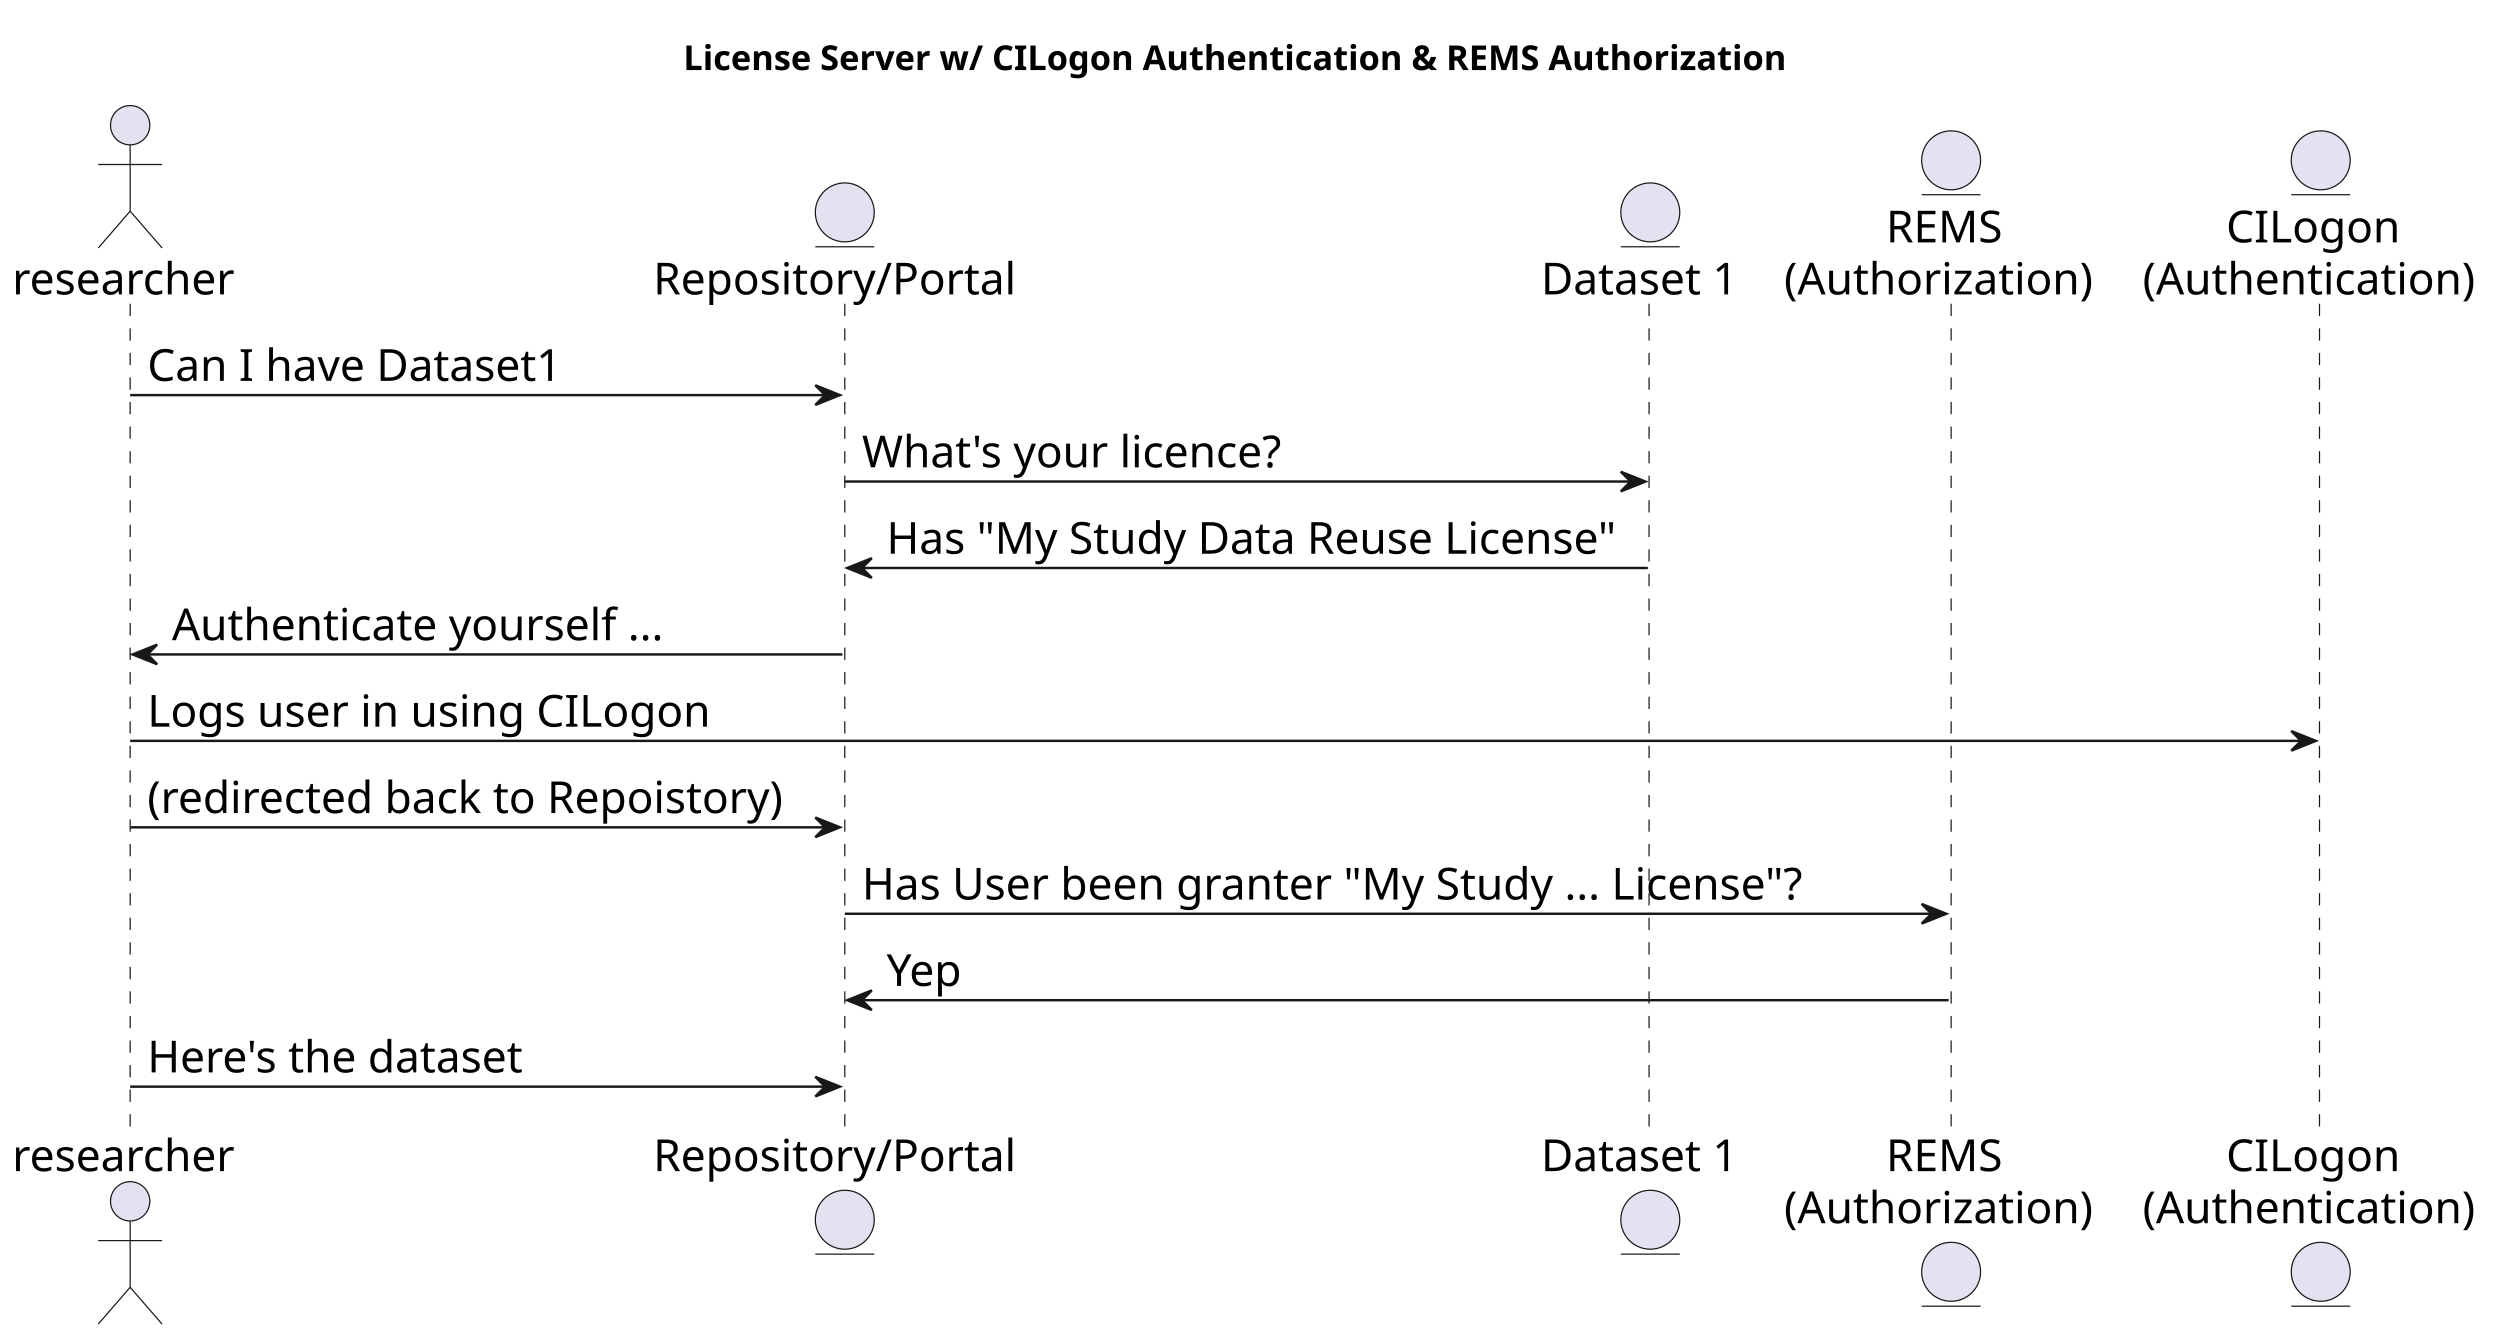
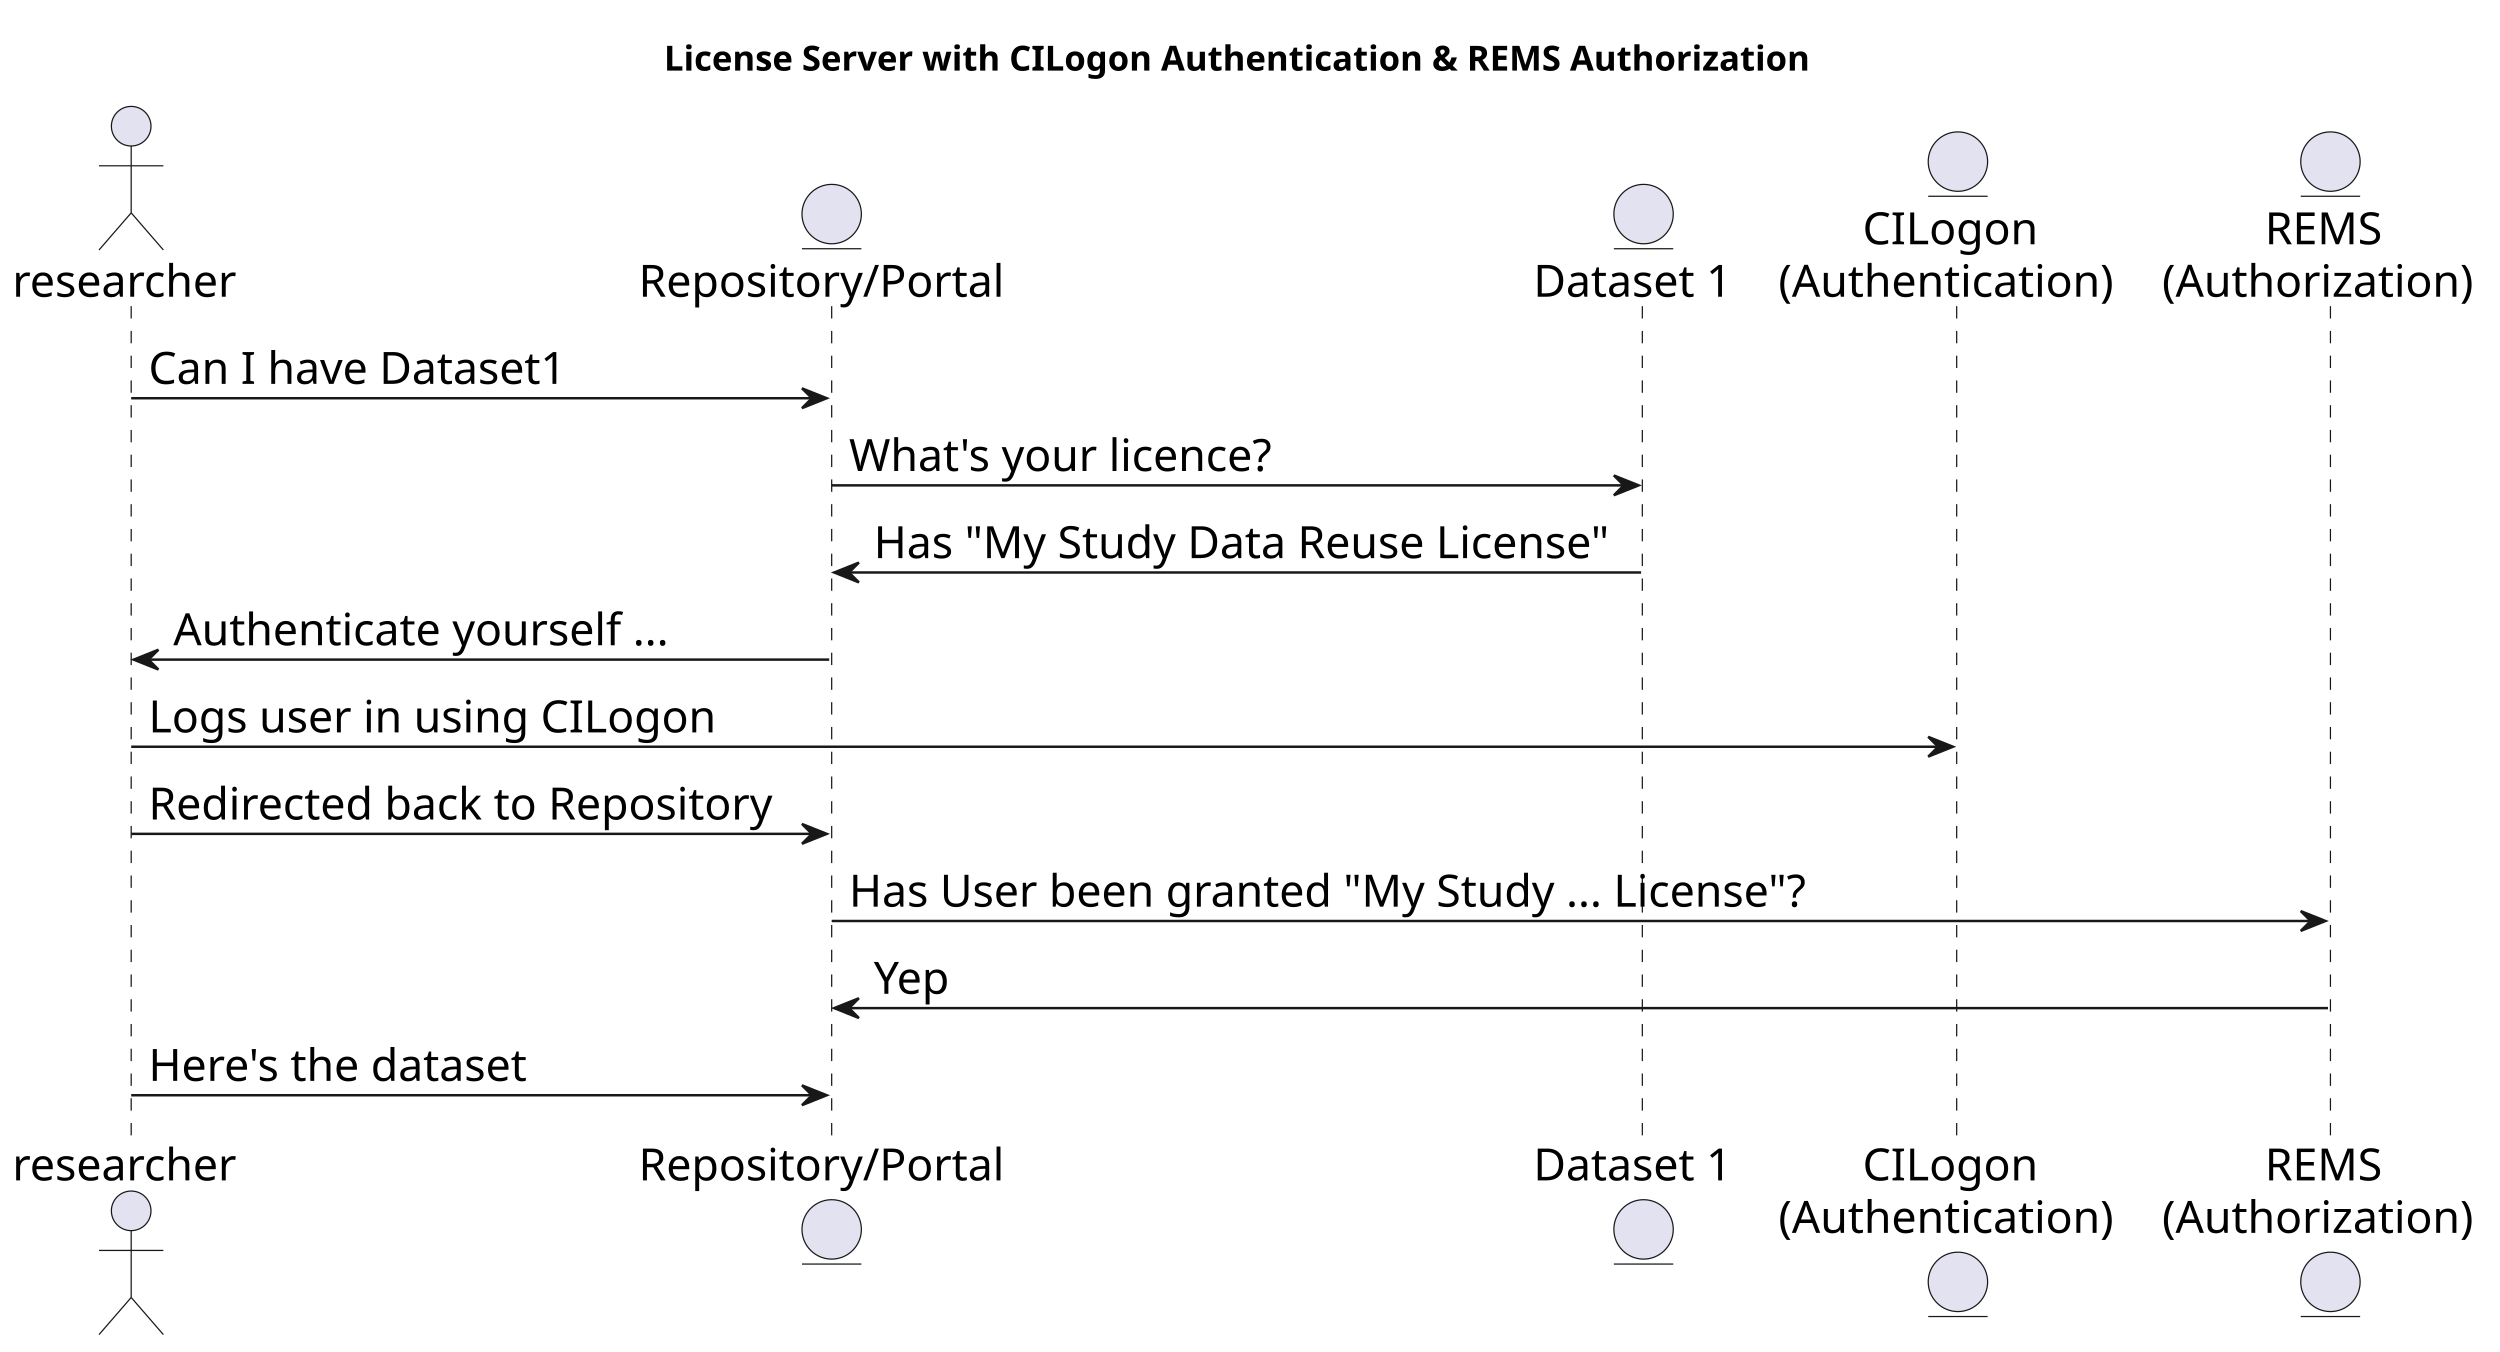
- <svg xmlns="http://www.w3.org/2000/svg" contentStyleType="text/css" height="546px" preserveAspectRatio="none" style="width:1018px;height:546px;background:#FFFFFF;" version="1.1" viewBox="0 0 1018 546" width="1018px" zoomAndPan="magnify">
+ <svg xmlns="http://www.w3.org/2000/svg" contentStyleType="text/css" height="546px" preserveAspectRatio="none" style="width:1010px;height:546px;background:#FFFFFF;" version="1.1" viewBox="0 0 1010 546" width="1010px" zoomAndPan="magnify">
  <defs />
  <g>
-     <text fill="#000000" font-family="sans-serif" font-size="14" font-weight="bold" lengthAdjust="spacing" textLength="465" x="278.25" y="28.535">License Server w/ CILogon Authentication &amp; REMS Authorization</text>
+     <text fill="#000000" font-family="sans-serif" font-size="14" font-weight="bold" lengthAdjust="spacing" textLength="477" x="268.25" y="28.535">License Server with CILogon Authentication &amp; REMS Authorization</text>
    <line style="stroke:#181818;stroke-width:0.5;stroke-dasharray:5.0,5.0;" x1="53" x2="53" y1="123.688" y2="460.481" />
-     <line style="stroke:#181818;stroke-width:0.5;stroke-dasharray:5.0,5.0;" x1="344" x2="344" y1="123.688" y2="460.481" />
-     <line style="stroke:#181818;stroke-width:0.5;stroke-dasharray:5.0,5.0;" x1="671.5" x2="671.5" y1="123.688" y2="460.481" />
-     <line style="stroke:#181818;stroke-width:0.5;stroke-dasharray:5.0,5.0;" x1="794.5" x2="794.5" y1="123.688" y2="460.481" />
-     <line style="stroke:#181818;stroke-width:0.5;stroke-dasharray:5.0,5.0;" x1="944.5" x2="944.5" y1="123.688" y2="460.481" />
+     <line style="stroke:#181818;stroke-width:0.5;stroke-dasharray:5.0,5.0;" x1="336" x2="336" y1="123.688" y2="460.481" />
+     <line style="stroke:#181818;stroke-width:0.5;stroke-dasharray:5.0,5.0;" x1="663.5" x2="663.5" y1="123.688" y2="460.481" />
+     <line style="stroke:#181818;stroke-width:0.5;stroke-dasharray:5.0,5.0;" x1="790.5" x2="790.5" y1="123.688" y2="460.481" />
+     <line style="stroke:#181818;stroke-width:0.5;stroke-dasharray:5.0,5.0;" x1="941.5" x2="941.5" y1="123.688" y2="460.481" />
    <text fill="#000000" font-family="sans-serif" font-size="18" lengthAdjust="spacing" textLength="90" x="5" y="119.891">researcher</text>
    <ellipse cx="53" cy="50.988" fill="#E2E2F0" rx="8" ry="8" style="stroke:#181818;stroke-width:0.5;" />
    <path d="M53,58.988 L53,85.988 M40,66.988 L66,66.988 M53,85.988 L40,100.988 M53,85.988 L66,100.988 " fill="none" style="stroke:#181818;stroke-width:0.5;" />
    <text fill="#000000" font-family="sans-serif" font-size="18" lengthAdjust="spacing" textLength="90" x="5" y="476.883">researcher</text>
    <ellipse cx="53" cy="489.18" fill="#E2E2F0" rx="8" ry="8" style="stroke:#181818;stroke-width:0.5;" />
    <path d="M53,497.18 L53,524.18 M40,505.18 L66,505.18 M53,524.18 L40,539.18 M53,524.18 L66,539.18 " fill="none" style="stroke:#181818;stroke-width:0.5;" />
-     <text fill="#000000" font-family="sans-serif" font-size="18" lengthAdjust="spacing" textLength="150" x="266" y="119.891">Repository/Portal</text>
-     <ellipse cx="344" cy="86.488" fill="#E2E2F0" rx="12" ry="12" style="stroke:#181818;stroke-width:0.5;" />
-     <line style="stroke:#181818;stroke-width:0.5;" x1="332" x2="356" y1="100.488" y2="100.488" />
-     <text fill="#000000" font-family="sans-serif" font-size="18" lengthAdjust="spacing" textLength="150" x="266" y="476.883">Repository/Portal</text>
-     <ellipse cx="344" cy="496.68" fill="#E2E2F0" rx="12" ry="12" style="stroke:#181818;stroke-width:0.5;" />
-     <line style="stroke:#181818;stroke-width:0.5;" x1="332" x2="356" y1="510.68" y2="510.68" />
-     <text fill="#000000" font-family="sans-serif" font-size="18" lengthAdjust="spacing" textLength="83" x="627.5" y="119.891">Dataset 1</text>
-     <ellipse cx="672" cy="86.488" fill="#E2E2F0" rx="12" ry="12" style="stroke:#181818;stroke-width:0.5;" />
-     <line style="stroke:#181818;stroke-width:0.5;" x1="660" x2="684" y1="100.488" y2="100.488" />
-     <text fill="#000000" font-family="sans-serif" font-size="18" lengthAdjust="spacing" textLength="83" x="627.5" y="476.883">Dataset 1</text>
-     <ellipse cx="672" cy="496.68" fill="#E2E2F0" rx="12" ry="12" style="stroke:#181818;stroke-width:0.5;" />
-     <line style="stroke:#181818;stroke-width:0.5;" x1="660" x2="684" y1="510.68" y2="510.68" />
-     <text fill="#000000" font-family="sans-serif" font-size="18" lengthAdjust="spacing" textLength="47" x="768" y="98.691">REMS</text>
-     <text fill="#000000" font-family="sans-serif" font-size="18" lengthAdjust="spacing" textLength="130" x="726.5" y="119.891">(Authorization)</text>
-     <ellipse cx="794.5" cy="65.289" fill="#E2E2F0" rx="12" ry="12" style="stroke:#181818;stroke-width:0.5;" />
-     <line style="stroke:#181818;stroke-width:0.5;" x1="782.5" x2="806.5" y1="79.289" y2="79.289" />
-     <text fill="#000000" font-family="sans-serif" font-size="18" lengthAdjust="spacing" textLength="47" x="768" y="476.883">REMS</text>
-     <text fill="#000000" font-family="sans-serif" font-size="18" lengthAdjust="spacing" textLength="130" x="726.5" y="498.082">(Authorization)</text>
-     <ellipse cx="794.5" cy="517.879" fill="#E2E2F0" rx="12" ry="12" style="stroke:#181818;stroke-width:0.5;" />
-     <line style="stroke:#181818;stroke-width:0.5;" x1="782.5" x2="806.5" y1="531.879" y2="531.879" />
-     <text fill="#000000" font-family="sans-serif" font-size="18" lengthAdjust="spacing" textLength="71" x="906.5" y="98.691">CILogon</text>
-     <text fill="#000000" font-family="sans-serif" font-size="18" lengthAdjust="spacing" textLength="139" x="872.5" y="119.891">(Authentication)</text>
-     <ellipse cx="945" cy="65.289" fill="#E2E2F0" rx="12" ry="12" style="stroke:#181818;stroke-width:0.5;" />
-     <line style="stroke:#181818;stroke-width:0.5;" x1="933" x2="957" y1="79.289" y2="79.289" />
-     <text fill="#000000" font-family="sans-serif" font-size="18" lengthAdjust="spacing" textLength="71" x="906.5" y="476.883">CILogon</text>
-     <text fill="#000000" font-family="sans-serif" font-size="18" lengthAdjust="spacing" textLength="139" x="872.5" y="498.082">(Authentication)</text>
-     <ellipse cx="945" cy="517.879" fill="#E2E2F0" rx="12" ry="12" style="stroke:#181818;stroke-width:0.5;" />
-     <line style="stroke:#181818;stroke-width:0.5;" x1="933" x2="957" y1="531.879" y2="531.879" />
-     <polygon fill="#181818" points="332,156.887,342,160.887,332,164.887,336,160.887" style="stroke:#181818;stroke-width:1.0;" />
-     <line style="stroke:#181818;stroke-width:1.0;" x1="53" x2="338" y1="160.887" y2="160.887" />
+     <text fill="#000000" font-family="sans-serif" font-size="18" lengthAdjust="spacing" textLength="150" x="258" y="119.891">Repository/Portal</text>
+     <ellipse cx="336" cy="86.488" fill="#E2E2F0" rx="12" ry="12" style="stroke:#181818;stroke-width:0.5;" />
+     <line style="stroke:#181818;stroke-width:0.5;" x1="324" x2="348" y1="100.488" y2="100.488" />
+     <text fill="#000000" font-family="sans-serif" font-size="18" lengthAdjust="spacing" textLength="150" x="258" y="476.883">Repository/Portal</text>
+     <ellipse cx="336" cy="496.68" fill="#E2E2F0" rx="12" ry="12" style="stroke:#181818;stroke-width:0.5;" />
+     <line style="stroke:#181818;stroke-width:0.5;" x1="324" x2="348" y1="510.68" y2="510.68" />
+     <text fill="#000000" font-family="sans-serif" font-size="18" lengthAdjust="spacing" textLength="83" x="619.5" y="119.891">Dataset 1</text>
+     <ellipse cx="664" cy="86.488" fill="#E2E2F0" rx="12" ry="12" style="stroke:#181818;stroke-width:0.5;" />
+     <line style="stroke:#181818;stroke-width:0.5;" x1="652" x2="676" y1="100.488" y2="100.488" />
+     <text fill="#000000" font-family="sans-serif" font-size="18" lengthAdjust="spacing" textLength="83" x="619.5" y="476.883">Dataset 1</text>
+     <ellipse cx="664" cy="496.68" fill="#E2E2F0" rx="12" ry="12" style="stroke:#181818;stroke-width:0.5;" />
+     <line style="stroke:#181818;stroke-width:0.5;" x1="652" x2="676" y1="510.68" y2="510.68" />
+     <text fill="#000000" font-family="sans-serif" font-size="18" lengthAdjust="spacing" textLength="71" x="752.5" y="98.691">CILogon</text>
+     <text fill="#000000" font-family="sans-serif" font-size="18" lengthAdjust="spacing" textLength="139" x="718.5" y="119.891">(Authentication)</text>
+     <ellipse cx="791" cy="65.289" fill="#E2E2F0" rx="12" ry="12" style="stroke:#181818;stroke-width:0.5;" />
+     <line style="stroke:#181818;stroke-width:0.5;" x1="779" x2="803" y1="79.289" y2="79.289" />
+     <text fill="#000000" font-family="sans-serif" font-size="18" lengthAdjust="spacing" textLength="71" x="752.5" y="476.883">CILogon</text>
+     <text fill="#000000" font-family="sans-serif" font-size="18" lengthAdjust="spacing" textLength="139" x="718.5" y="498.082">(Authentication)</text>
+     <ellipse cx="791" cy="517.879" fill="#E2E2F0" rx="12" ry="12" style="stroke:#181818;stroke-width:0.5;" />
+     <line style="stroke:#181818;stroke-width:0.5;" x1="779" x2="803" y1="531.879" y2="531.879" />
+     <text fill="#000000" font-family="sans-serif" font-size="18" lengthAdjust="spacing" textLength="47" x="915" y="98.691">REMS</text>
+     <text fill="#000000" font-family="sans-serif" font-size="18" lengthAdjust="spacing" textLength="130" x="873.5" y="119.891">(Authorization)</text>
+     <ellipse cx="941.5" cy="65.289" fill="#E2E2F0" rx="12" ry="12" style="stroke:#181818;stroke-width:0.5;" />
+     <line style="stroke:#181818;stroke-width:0.5;" x1="929.5" x2="953.5" y1="79.289" y2="79.289" />
+     <text fill="#000000" font-family="sans-serif" font-size="18" lengthAdjust="spacing" textLength="47" x="915" y="476.883">REMS</text>
+     <text fill="#000000" font-family="sans-serif" font-size="18" lengthAdjust="spacing" textLength="130" x="873.5" y="498.082">(Authorization)</text>
+     <ellipse cx="941.5" cy="517.879" fill="#E2E2F0" rx="12" ry="12" style="stroke:#181818;stroke-width:0.5;" />
+     <line style="stroke:#181818;stroke-width:0.5;" x1="929.5" x2="953.5" y1="531.879" y2="531.879" />
+     <polygon fill="#181818" points="324,156.887,334,160.887,324,164.887,328,160.887" style="stroke:#181818;stroke-width:1.0;" />
+     <line style="stroke:#181818;stroke-width:1.0;" x1="53" x2="330" y1="160.887" y2="160.887" />
    <text fill="#000000" font-family="sans-serif" font-size="18" lengthAdjust="spacing" textLength="173" x="60" y="155.09">Can I have Dataset1</text>
-     <polygon fill="#181818" points="660,192.086,670,196.086,660,200.086,664,196.086" style="stroke:#181818;stroke-width:1.0;" />
-     <line style="stroke:#181818;stroke-width:1.0;" x1="344" x2="666" y1="196.086" y2="196.086" />
-     <text fill="#000000" font-family="sans-serif" font-size="18" lengthAdjust="spacing" textLength="173" x="351" y="190.289">What's your licence?</text>
-     <polygon fill="#181818" points="355,227.285,345,231.285,355,235.285,351,231.285" style="stroke:#181818;stroke-width:1.0;" />
-     <line style="stroke:#181818;stroke-width:1.0;" x1="349" x2="671" y1="231.285" y2="231.285" />
-     <text fill="#000000" font-family="sans-serif" font-size="18" lengthAdjust="spacing" textLength="304" x="361" y="225.488">Has "My Study Data Reuse License"</text>
+     <polygon fill="#181818" points="652,192.086,662,196.086,652,200.086,656,196.086" style="stroke:#181818;stroke-width:1.0;" />
+     <line style="stroke:#181818;stroke-width:1.0;" x1="336" x2="658" y1="196.086" y2="196.086" />
+     <text fill="#000000" font-family="sans-serif" font-size="18" lengthAdjust="spacing" textLength="173" x="343" y="190.289">What's your licence?</text>
+     <polygon fill="#181818" points="347,227.285,337,231.285,347,235.285,343,231.285" style="stroke:#181818;stroke-width:1.0;" />
+     <line style="stroke:#181818;stroke-width:1.0;" x1="341" x2="663" y1="231.285" y2="231.285" />
+     <text fill="#000000" font-family="sans-serif" font-size="18" lengthAdjust="spacing" textLength="304" x="353" y="225.488">Has "My Study Data Reuse License"</text>
    <polygon fill="#181818" points="64,262.484,54,266.484,64,270.484,60,266.484" style="stroke:#181818;stroke-width:1.0;" />
-     <line style="stroke:#181818;stroke-width:1.0;" x1="58" x2="343" y1="266.484" y2="266.484" />
+     <line style="stroke:#181818;stroke-width:1.0;" x1="58" x2="335" y1="266.484" y2="266.484" />
    <text fill="#000000" font-family="sans-serif" font-size="18" lengthAdjust="spacing" textLength="209" x="70" y="260.688">Authenticate yourself ...</text>
-     <polygon fill="#181818" points="933,297.684,943,301.684,933,305.684,937,301.684" style="stroke:#181818;stroke-width:1.0;" />
-     <line style="stroke:#181818;stroke-width:1.0;" x1="53" x2="939" y1="301.684" y2="301.684" />
+     <polygon fill="#181818" points="779,297.684,789,301.684,779,305.684,783,301.684" style="stroke:#181818;stroke-width:1.0;" />
+     <line style="stroke:#181818;stroke-width:1.0;" x1="53" x2="785" y1="301.684" y2="301.684" />
    <text fill="#000000" font-family="sans-serif" font-size="18" lengthAdjust="spacing" textLength="236" x="60" y="295.887">Logs user in using CILogon</text>
-     <polygon fill="#181818" points="332,332.883,342,336.883,332,340.883,336,336.883" style="stroke:#181818;stroke-width:1.0;" />
-     <line style="stroke:#181818;stroke-width:1.0;" x1="53" x2="338" y1="336.883" y2="336.883" />
-     <text fill="#000000" font-family="sans-serif" font-size="18" lengthAdjust="spacing" textLength="267" x="60" y="331.086">(redirected back to Repoistory)</text>
-     <polygon fill="#181818" points="782.5,368.082,792.5,372.082,782.5,376.082,786.5,372.082" style="stroke:#181818;stroke-width:1.0;" />
-     <line style="stroke:#181818;stroke-width:1.0;" x1="344" x2="788.5" y1="372.082" y2="372.082" />
-     <text fill="#000000" font-family="sans-serif" font-size="18" lengthAdjust="spacing" textLength="394" x="351" y="366.285">Has User been granter "My Study ... License"?</text>
-     <polygon fill="#181818" points="355,403.281,345,407.281,355,411.281,351,407.281" style="stroke:#181818;stroke-width:1.0;" />
-     <line style="stroke:#181818;stroke-width:1.0;" x1="349" x2="793.5" y1="407.281" y2="407.281" />
-     <text fill="#000000" font-family="sans-serif" font-size="18" lengthAdjust="spacing" textLength="32" x="361" y="401.484">Yep</text>
-     <polygon fill="#181818" points="332,438.481,342,442.481,332,446.481,336,442.481" style="stroke:#181818;stroke-width:1.0;" />
-     <line style="stroke:#181818;stroke-width:1.0;" x1="53" x2="338" y1="442.481" y2="442.481" />
+     <polygon fill="#181818" points="324,332.883,334,336.883,324,340.883,328,336.883" style="stroke:#181818;stroke-width:1.0;" />
+     <line style="stroke:#181818;stroke-width:1.0;" x1="53" x2="330" y1="336.883" y2="336.883" />
+     <text fill="#000000" font-family="sans-serif" font-size="18" lengthAdjust="spacing" textLength="259" x="60" y="331.086">Redirected back to Repository</text>
+     <polygon fill="#181818" points="929.5,368.082,939.5,372.082,929.5,376.082,933.5,372.082" style="stroke:#181818;stroke-width:1.0;" />
+     <line style="stroke:#181818;stroke-width:1.0;" x1="336" x2="935.5" y1="372.082" y2="372.082" />
+     <text fill="#000000" font-family="sans-serif" font-size="18" lengthAdjust="spacing" textLength="398" x="343" y="366.285">Has User been granted "My Study ... License"?</text>
+     <polygon fill="#181818" points="347,403.281,337,407.281,347,411.281,343,407.281" style="stroke:#181818;stroke-width:1.0;" />
+     <line style="stroke:#181818;stroke-width:1.0;" x1="341" x2="940.5" y1="407.281" y2="407.281" />
+     <text fill="#000000" font-family="sans-serif" font-size="18" lengthAdjust="spacing" textLength="32" x="353" y="401.484">Yep</text>
+     <polygon fill="#181818" points="324,438.481,334,442.481,324,446.481,328,442.481" style="stroke:#181818;stroke-width:1.0;" />
+     <line style="stroke:#181818;stroke-width:1.0;" x1="53" x2="330" y1="442.481" y2="442.481" />
    <text fill="#000000" font-family="sans-serif" font-size="18" lengthAdjust="spacing" textLength="157" x="60" y="436.684">Here's the dataset</text>
  </g>
</svg>
